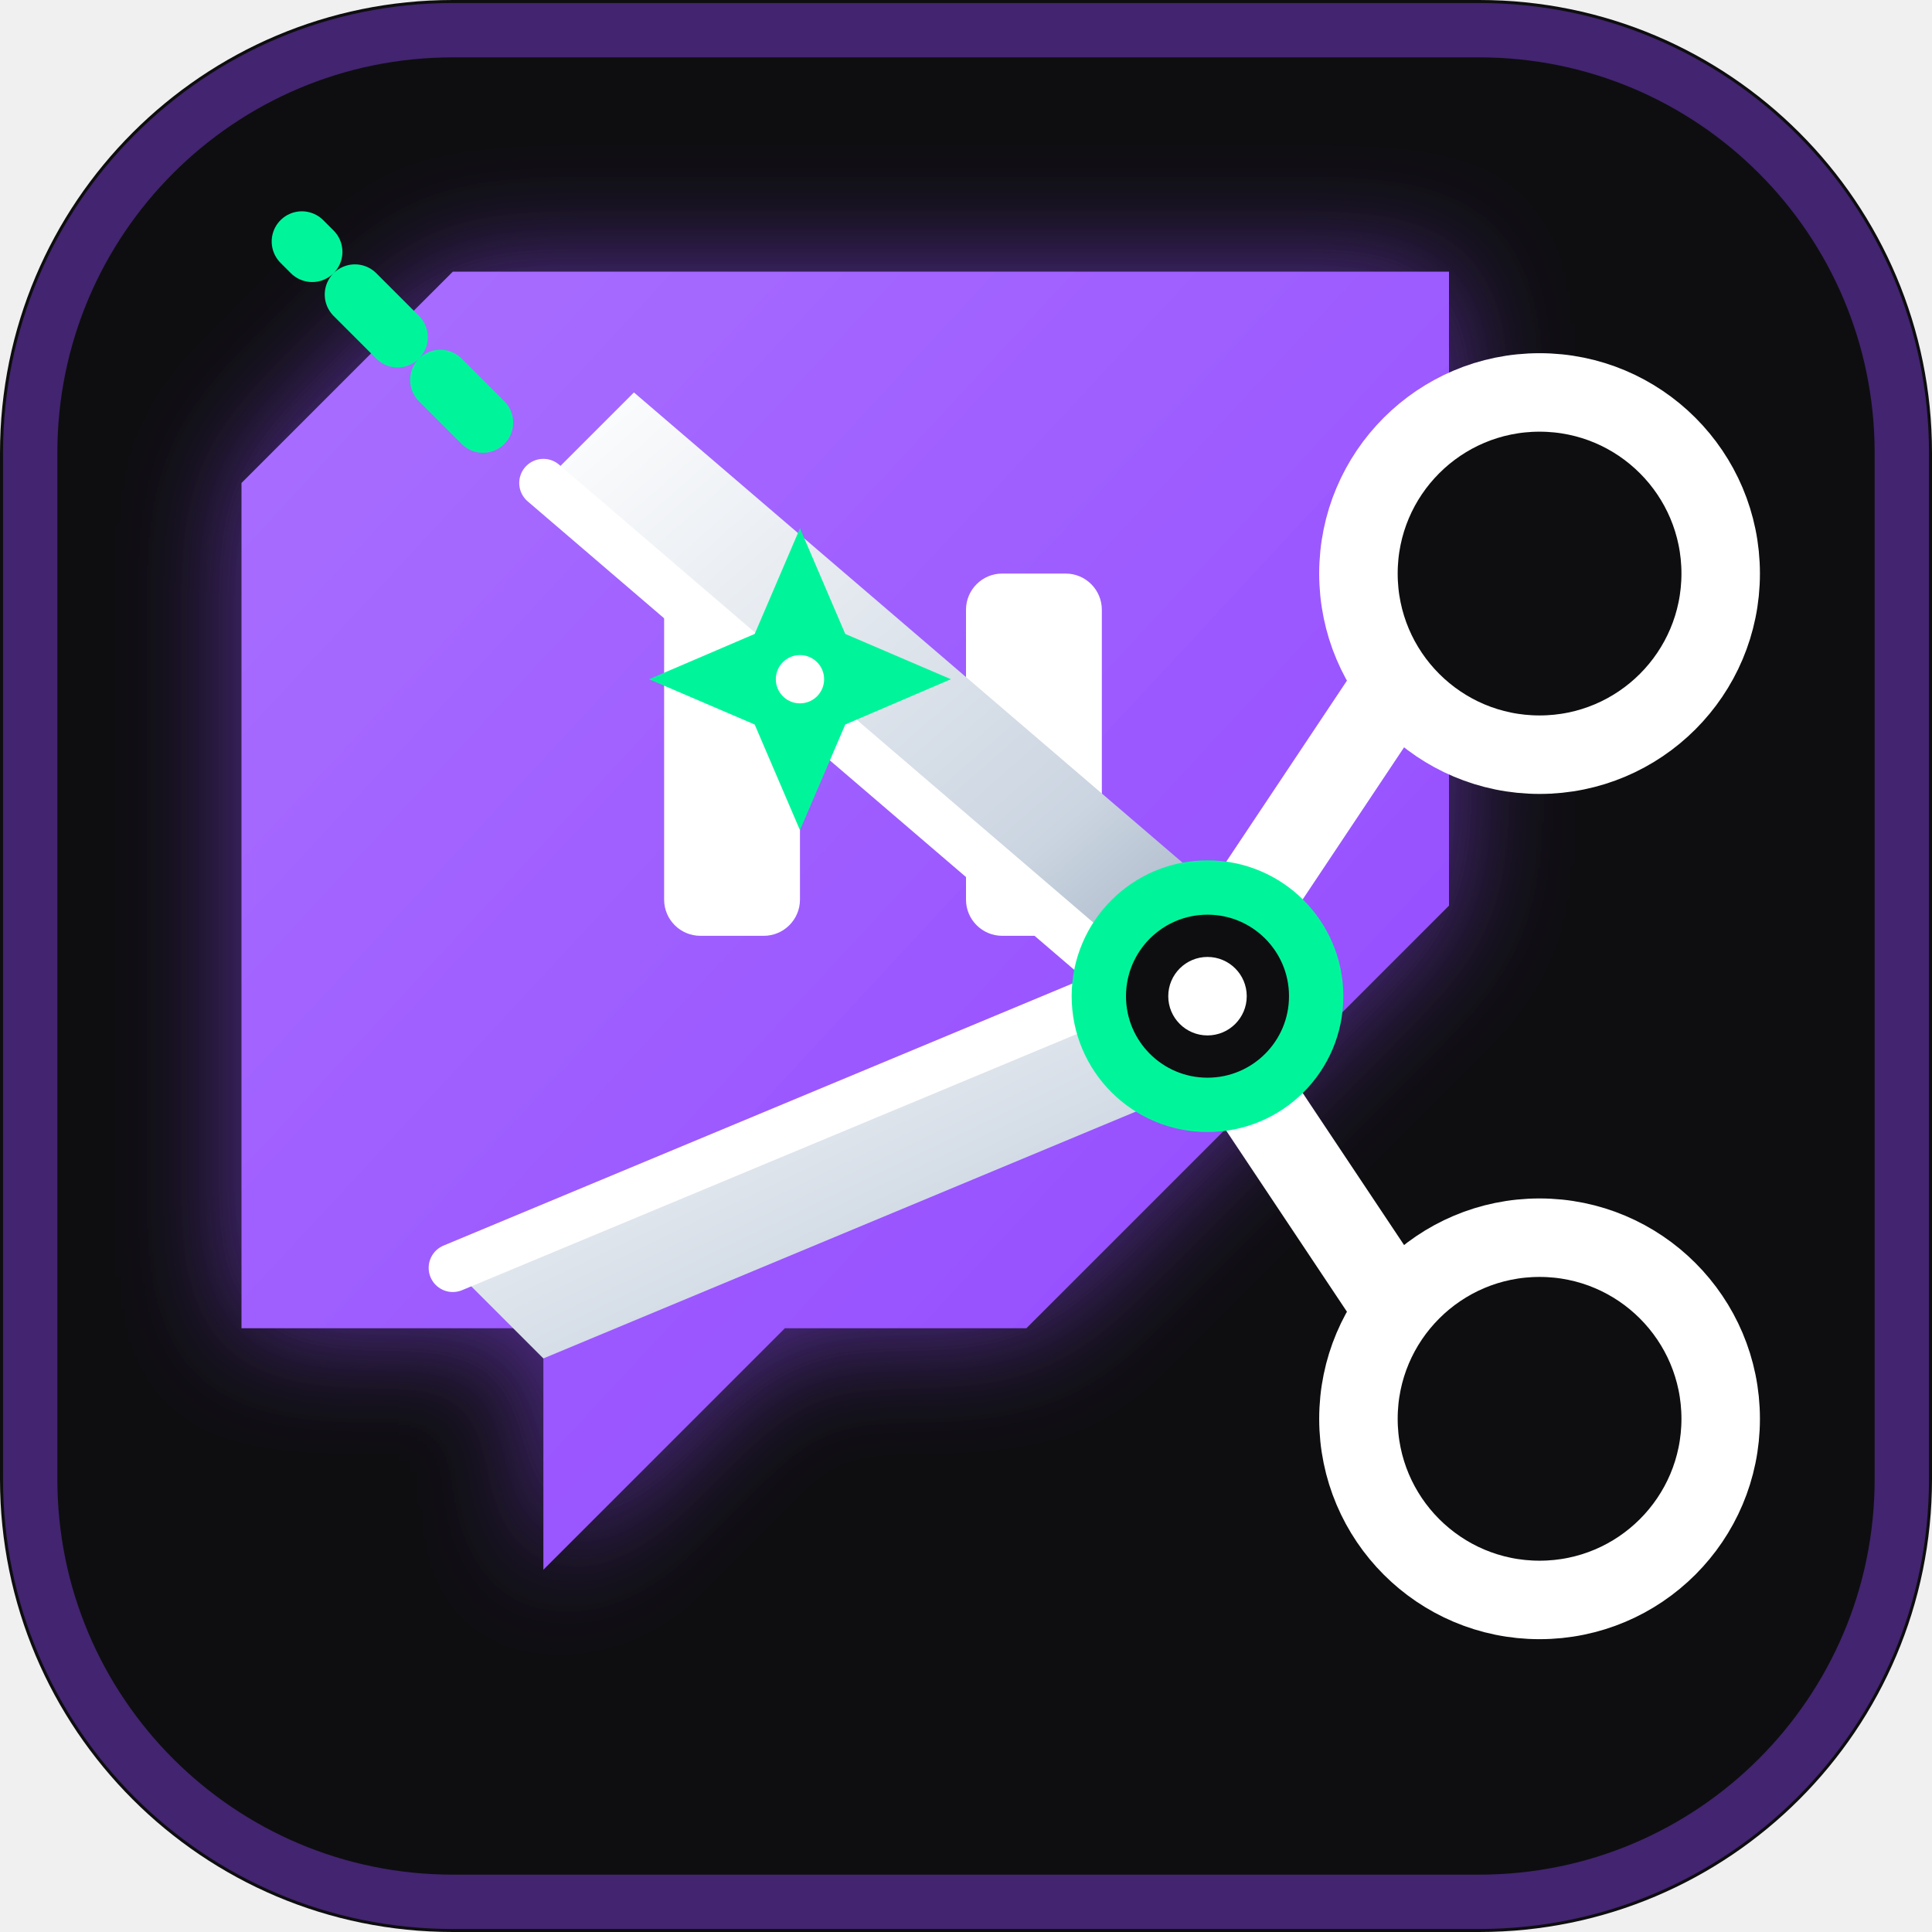
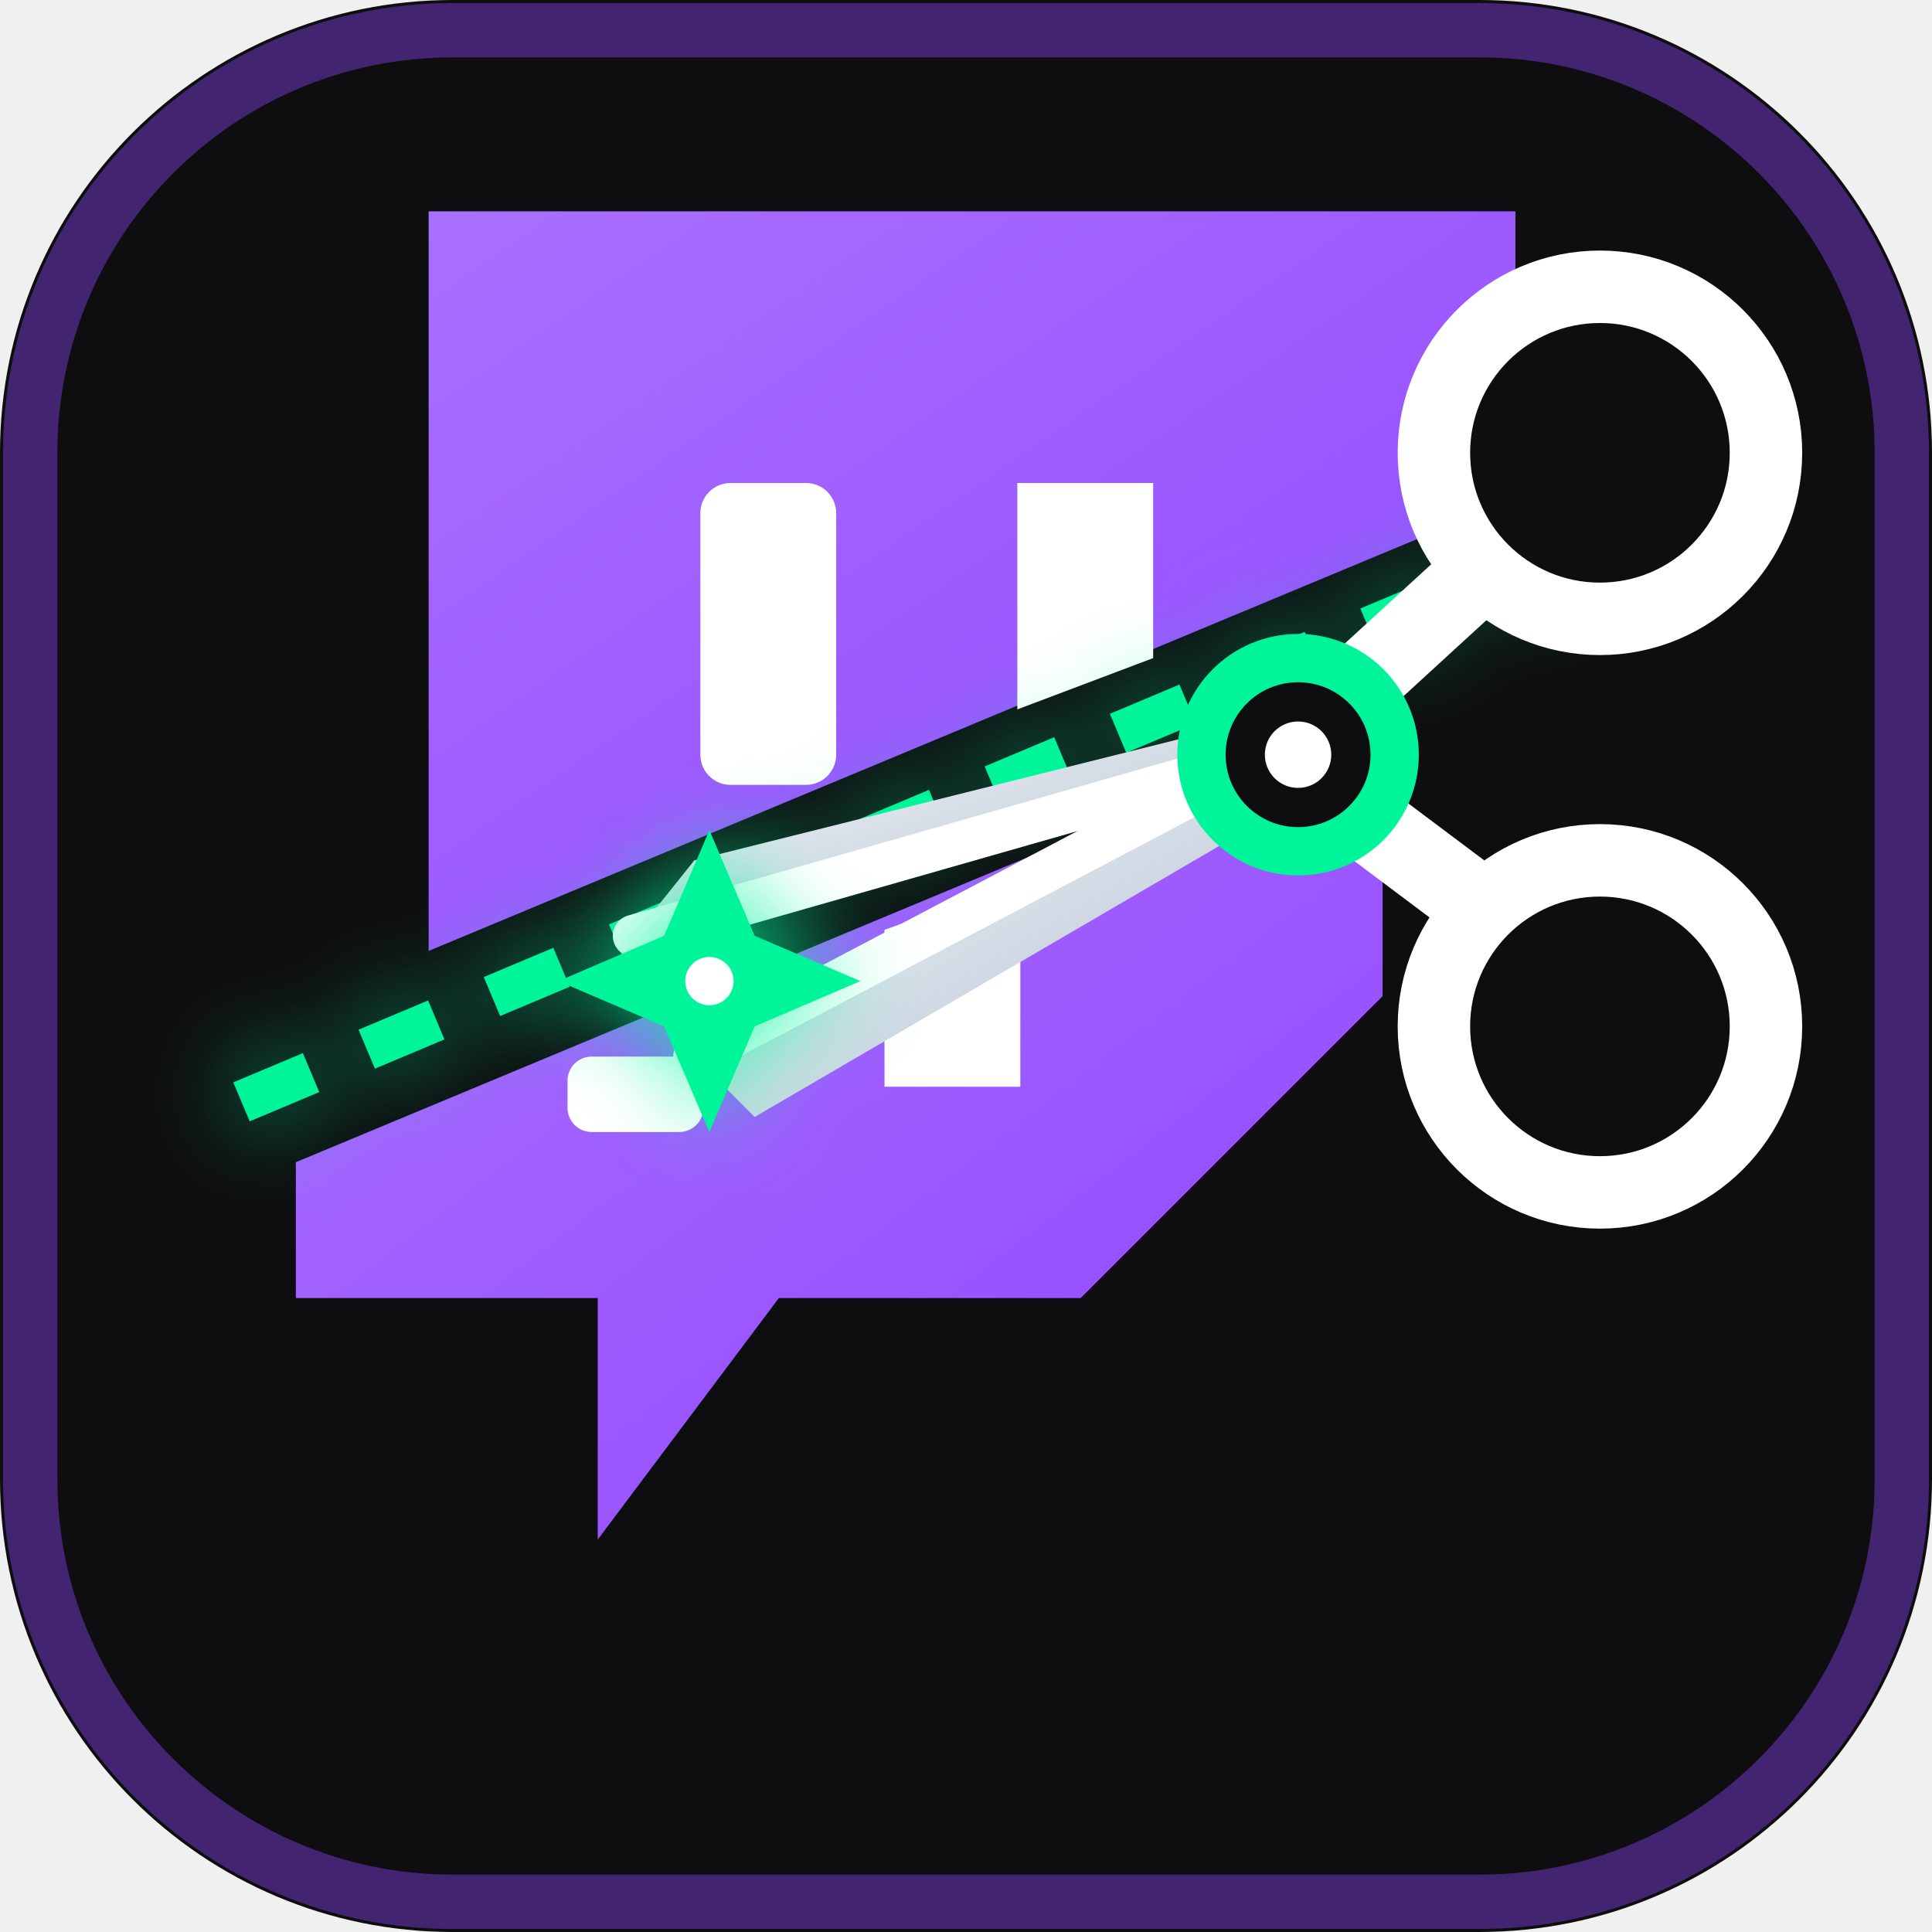
<svg xmlns="http://www.w3.org/2000/svg" viewBox="0 0 64 64" fill="none">
  <defs>
    <linearGradient id="twPurple" x1="0%" y1="0%" x2="100%" y2="100%">
      <stop offset="0%" stop-color="#a970ff" />
      <stop offset="100%" stop-color="#9146ff" />
    </linearGradient>
-     <linearGradient id="scissorSteel" x1="0%" y1="0%" x2="100%" y2="100%">
+     <linearGradient id="bladeSteel" x1="0%" y1="0%" x2="100%" y2="100%">
      <stop offset="0%" stop-color="#ffffff" />
-       <stop offset="70%" stop-color="#cbd5e1" />
+       <stop offset="60%" stop-color="#cbd5e1" />
      <stop offset="100%" stop-color="#94a3b8" />
    </linearGradient>
-     <filter id="neonGlow" x="-20%" y="-20%" width="140%" height="140%">
-       <feDropShadow dx="0" dy="0" stdDeviation="2" flood-color="#9146ff" flood-opacity="0.6" />
+     <filter id="cutGlow" x="-20%" y="-20%" width="140%" height="140%">
+       <feDropShadow dx="0" dy="0" stdDeviation="1.5" flood-color="#00f59b" flood-opacity="0.8" />
    </filter>
  </defs>
  <rect width="64" height="64" rx="15" fill="#0e0e10" />
  <rect x="1" y="1" width="62" height="62" rx="14" stroke="#9146ff" stroke-width="1.8" stroke-opacity="0.4" />
-   <g filter="url(#neonGlow)">
-     <path d="M15 9 L8 16 V44 H18 V52 L26 44 H34 L48 30 V9 H15 Z" fill="url(#twPurple)" />
-     <rect x="22" y="19" width="4.5" height="12" rx="1.2" fill="#ffffff" />
-     <rect x="32" y="19" width="4.5" height="12" rx="1.2" fill="#ffffff" />
+   <g transform="translate(2.2, -3.0)">
+     <path d="M12 10 H48 V19.5 L12 34.5 Z" fill="url(#twPurple)" />
+     <rect x="21" y="19" width="4.5" height="10" rx="1" fill="#ffffff" />
+     <path d="M31.5 19 H36 V24.8 L31.5 26.5 Z" fill="#ffffff" />
  </g>
-   <circle cx="51" cy="47" r="6" stroke="#ffffff" stroke-width="2.6" fill="#0e0e10" />
-   <path d="M46 43 L40 34" stroke="#ffffff" stroke-width="2.8" stroke-linecap="round" />
-   <circle cx="51" cy="19" r="6" stroke="#ffffff" stroke-width="2.6" fill="#0e0e10" />
-   <path d="M46 23 L40 32" stroke="#ffffff" stroke-width="2.8" stroke-linecap="round" />
-   <path d="M39 34 L18 16 L21 13 L42 31 Z" fill="url(#scissorSteel)" />
-   <path d="M39 34 L18 16" stroke="#ffffff" stroke-width="1.6" stroke-linecap="round" />
-   <path d="M39 32 L15 42 L18 45 L42 35 Z" fill="url(#scissorSteel)" />
-   <path d="M39 32 L15 42" stroke="#ffffff" stroke-width="1.6" stroke-linecap="round" />
-   <circle cx="40" cy="33" r="3.6" fill="#0e0e10" stroke="#00f59b" stroke-width="1.8" />
-   <circle cx="40" cy="33" r="1.3" fill="#ffffff" />
-   <path d="M16 14 L10 8" stroke="#00f59b" stroke-width="2" stroke-dasharray="2 2" stroke-linecap="round" />
-   <path d="M25 21 L26.5 17.5 L28 21 L31.5 22.5 L28 24 L26.5 27.5 L25 24 L21.5 22.5 Z" fill="#00f59b" />
-   <circle cx="26.5" cy="22.5" r="0.8" fill="#ffffff" />
+   <g transform="translate(-2.2, 3.0)">
+     <path d="M12 35.5 L48 20.5 V30 L38 40 H28 L22 48 V40 H12 Z" fill="url(#twPurple)" />
+     <rect x="21" y="32" width="4.5" height="2.5" rx="0.8" fill="#ffffff" />
+     <path d="M31.5 27.8 L36 26.2 V33 H31.5 Z" fill="#ffffff" />
+   </g>
+   <line x1="8" y1="36.5" x2="52" y2="18" stroke="#00f59b" stroke-width="1.4" stroke-dasharray="2.5 2" filter="url(#cutGlow)" />
+   <circle cx="53" cy="15" r="5.5" stroke="#ffffff" stroke-width="2.4" fill="#0e0e10" />
+   <path d="M49 19 L43 24.5" stroke="#ffffff" stroke-width="2.6" stroke-linecap="round" />
+   <circle cx="53" cy="34" r="5.5" stroke="#ffffff" stroke-width="2.4" fill="#0e0e10" />
+   <path d="M49 30 L43 25.5" stroke="#ffffff" stroke-width="2.6" stroke-linecap="round" />
+   <path d="M42 25 L21 31 L23 28.5 L43 23.5 Z" fill="url(#bladeSteel)" />
+   <path d="M42 25 L21 31" stroke="#ffffff" stroke-width="1.4" stroke-linecap="round" />
+   <path d="M42 25 L23 35 L25 37 L43 26.5 Z" fill="url(#bladeSteel)" />
+   <path d="M42 25 L23 35" stroke="#ffffff" stroke-width="1.4" stroke-linecap="round" />
+   <circle cx="43" cy="25" r="3.2" fill="#0e0e10" stroke="#00f59b" stroke-width="1.6" />
+   <circle cx="43" cy="25" r="1.1" fill="#ffffff" />
+   <path d="M22 31 L23.5 27.5 L25 31 L28.5 32.5 L25 34 L23.5 37.5 L22 34 L18.5 32.5 Z" fill="#00f59b" filter="url(#cutGlow)" />
+   <circle cx="23.5" cy="32.5" r="0.8" fill="#ffffff" />
</svg>
